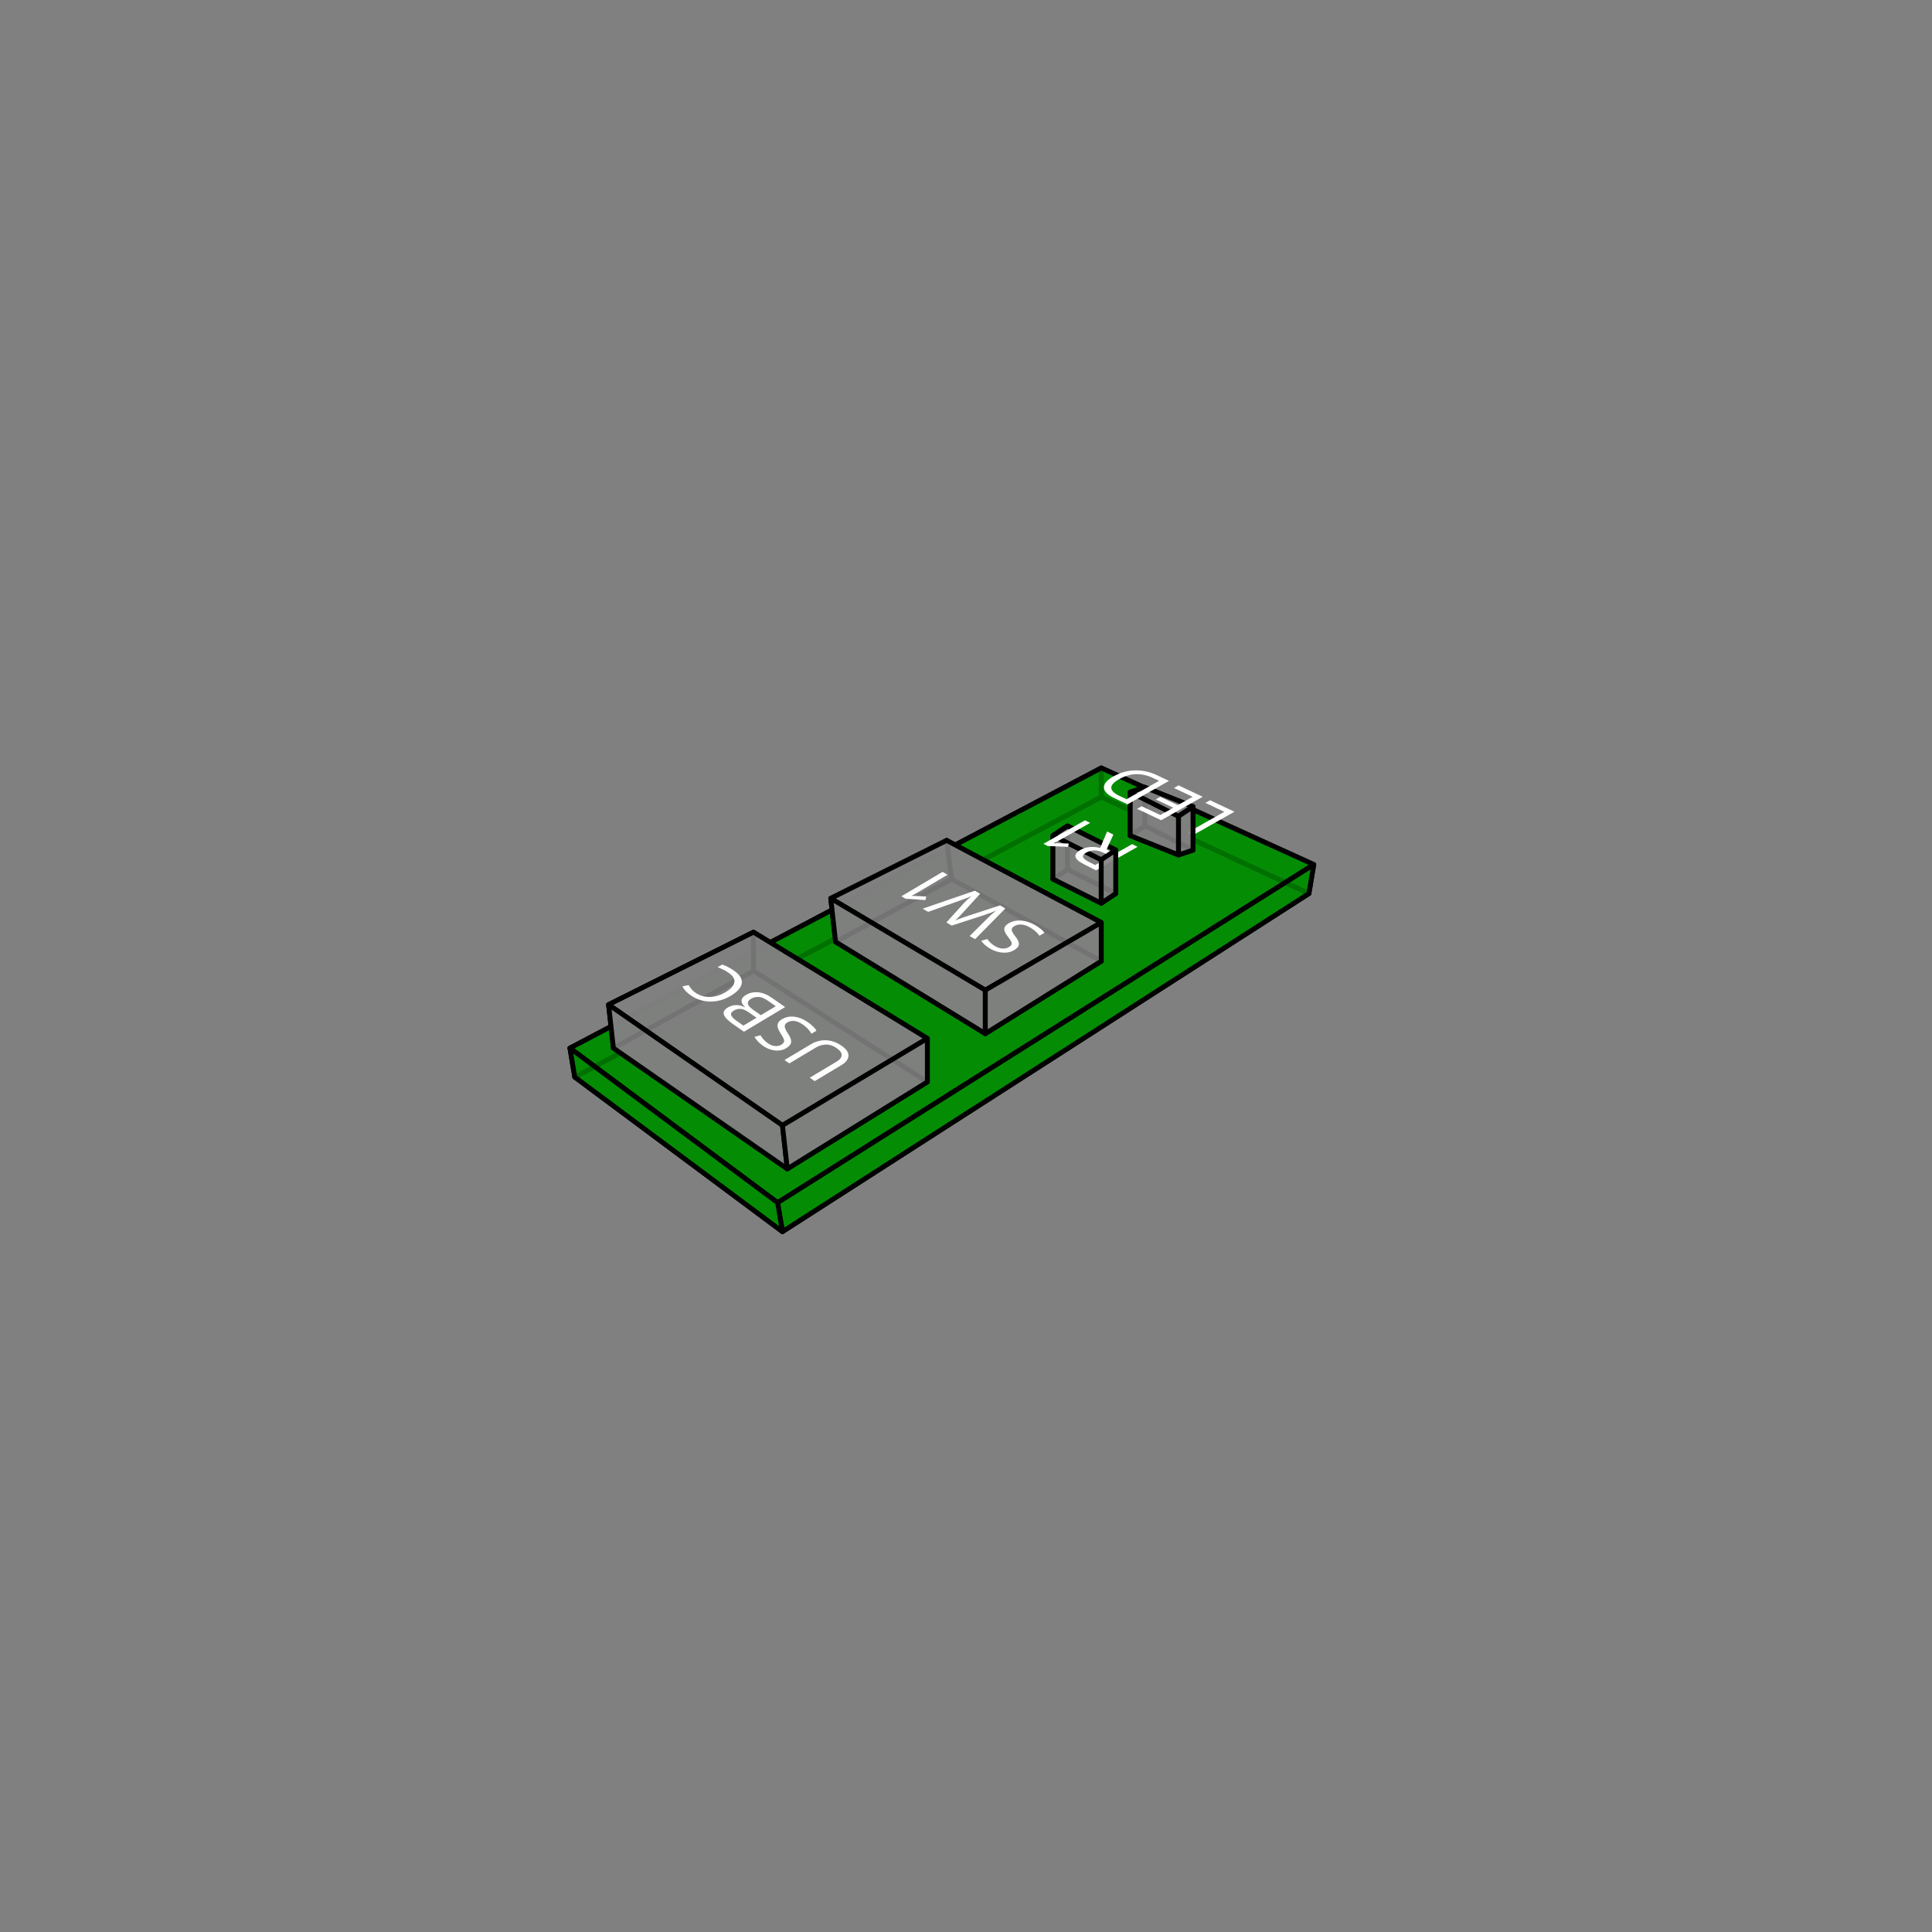
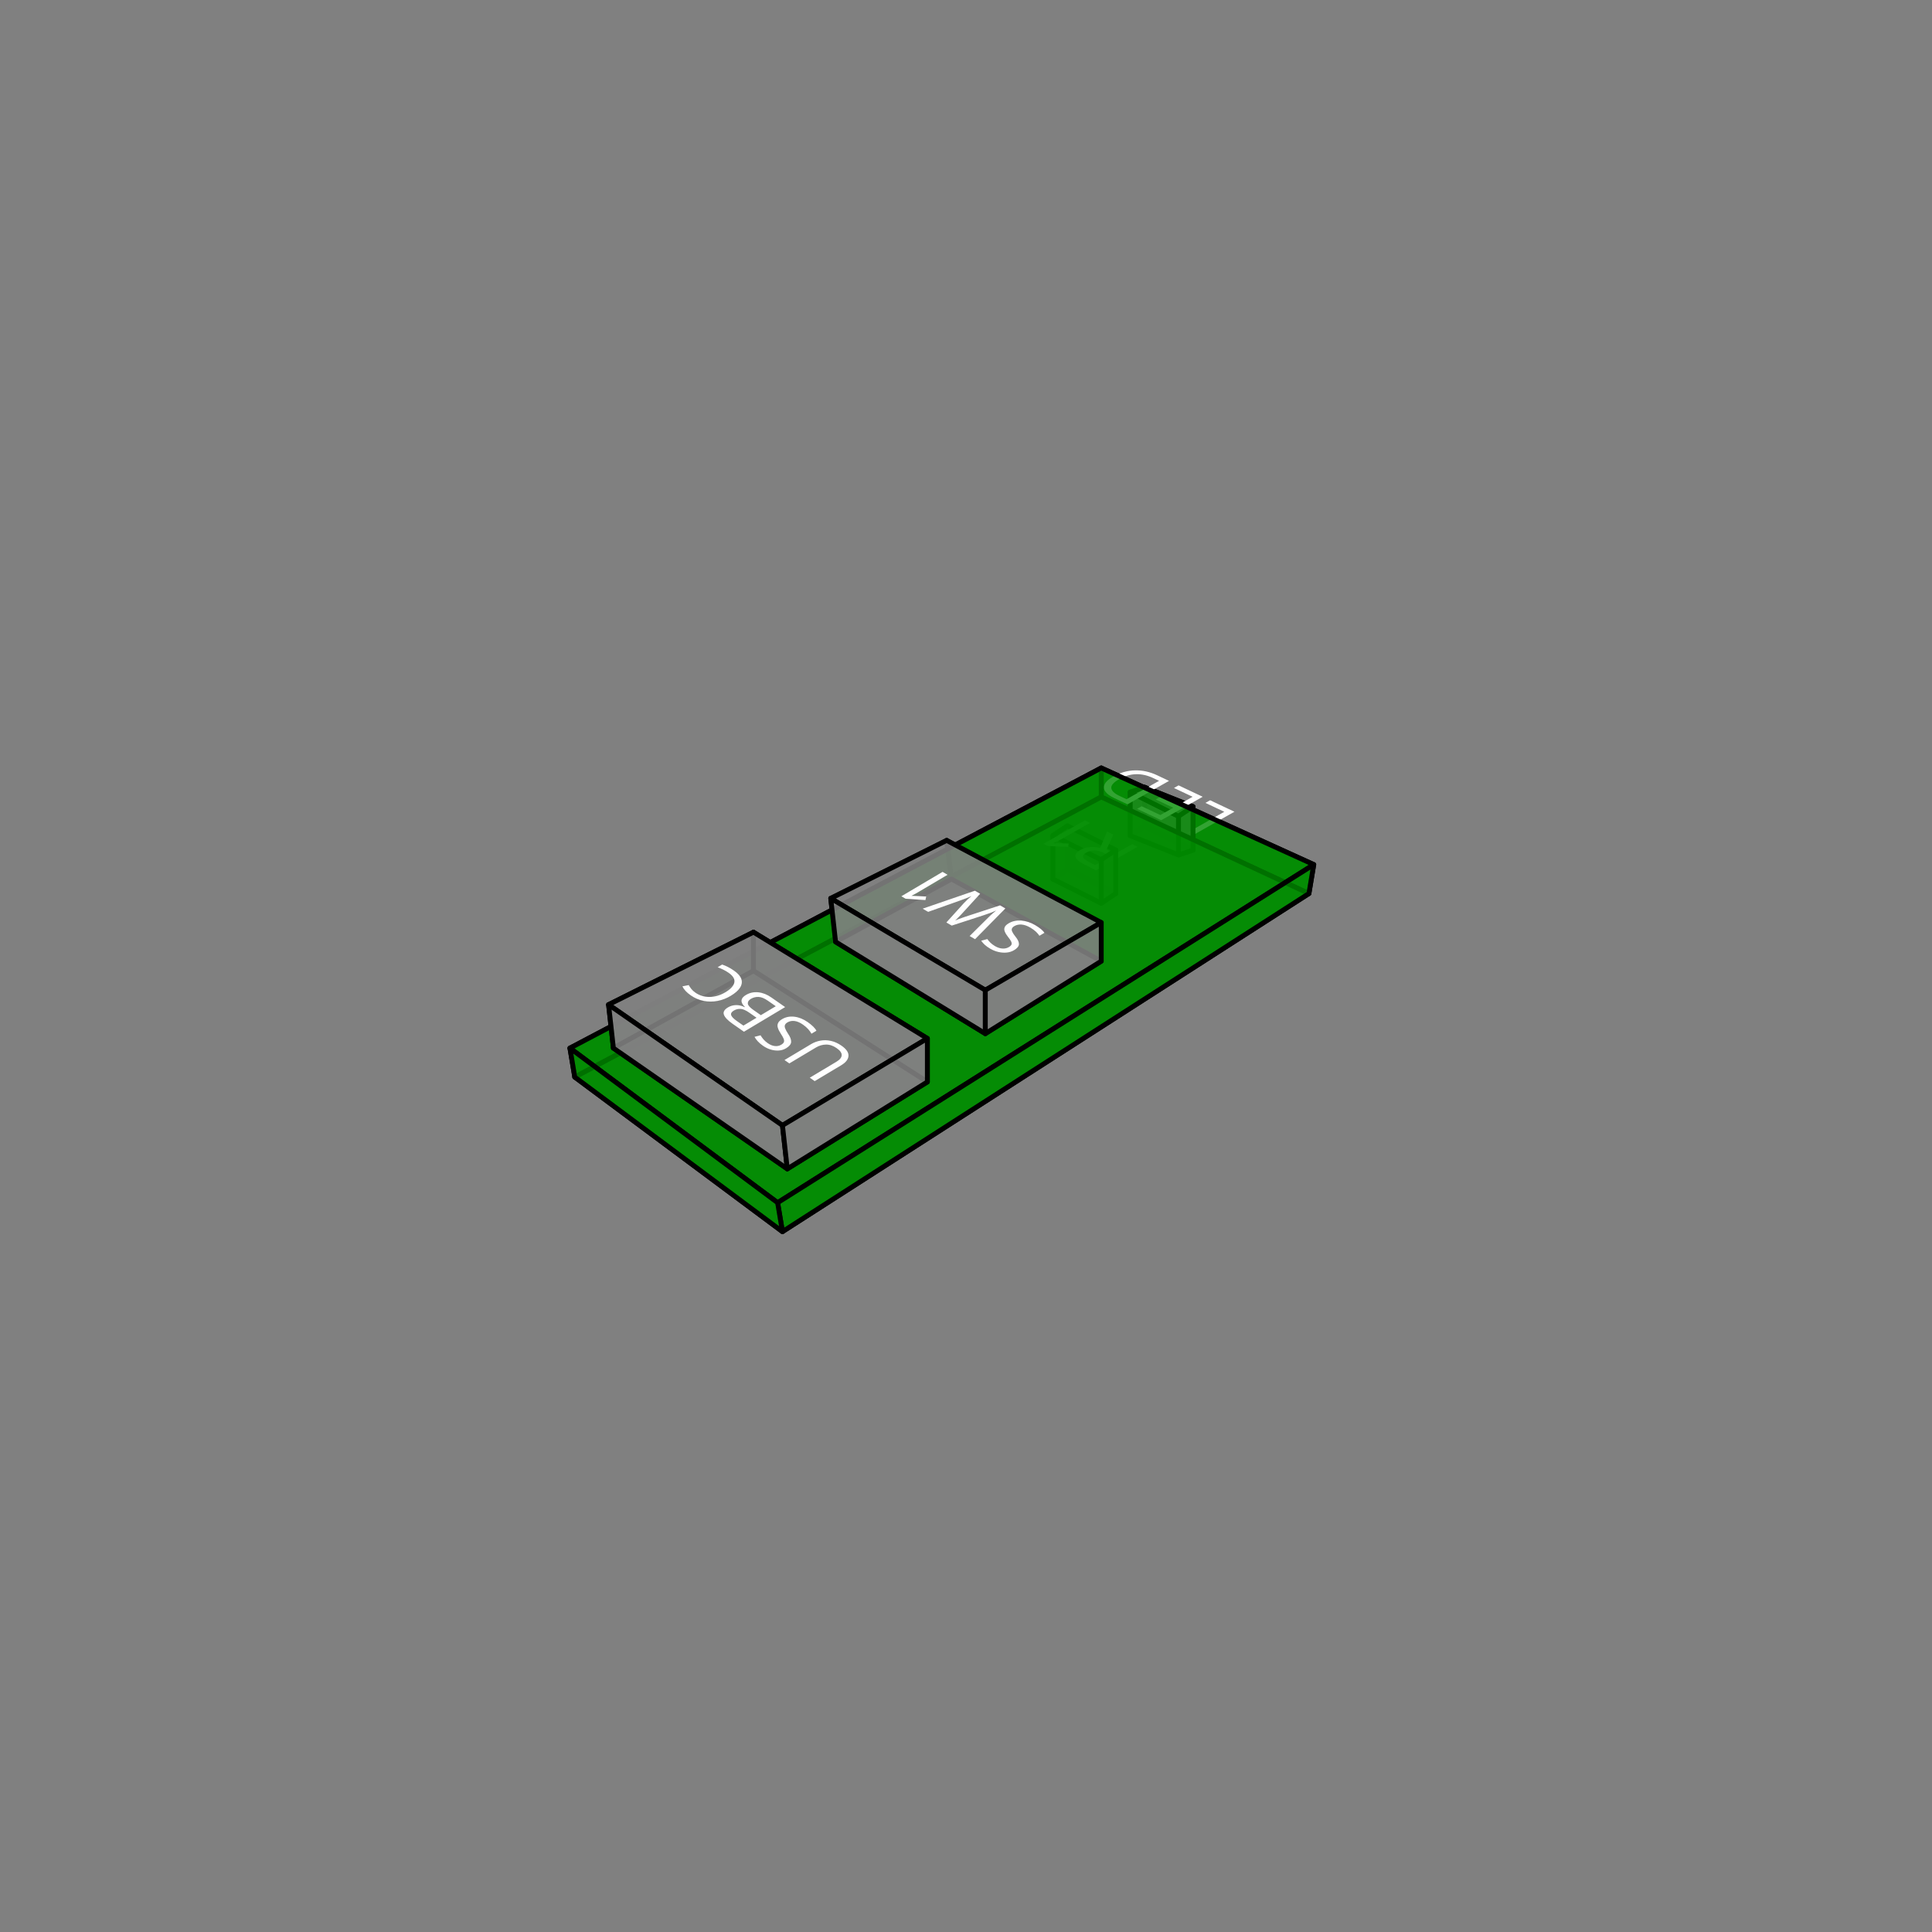
<svg xmlns="http://www.w3.org/2000/svg" width="400" height="400" viewBox="-200 -200 400 400">
  <rect x="-200" y="-200" width="400" height="400" fill="gray" />
  <g stroke="#000" stroke-width="1" stroke-linecap="round" stroke-linejoin="round">
    <polygon fill="rgba(0,140,0,0.8)" points="71,-15 72,-21 28,-41 28,-35" />
-     <polygon fill="rgba(0,140,0,0.8)" points="-38,55 -81,23 28,-35 71,-15" />
-     <polygon fill="rgba(0,140,0,0.8)" points="-81,23 -82,17 28,-41 28,-35" />
-     <polygon fill="rgba(0,140,0,0.8)" points="-39,49 -82,17 28,-41 72,-21" />
+     <polygon fill="rgba(128,128,128,0.9)" points="34,-27 34,-36 37,-37 37,-29" />
+     <polygon fill="rgba(128,128,128,0.9)" points="44,-23 34,-27 37,-29 47,-24" />
    <polygon fill="rgba(128,128,128,0.9)" points="47,-24 47,-33 37,-37 37,-29" />
-     <polygon fill="rgba(128,128,128,0.9)" points="44,-23 34,-27 37,-29 47,-24" />
-     <polygon fill="rgba(128,128,128,0.9)" points="34,-27 34,-36 37,-37 37,-29" />
    <polygon fill="rgba(128,128,128,0.9)" points="44,-23 34,-27 34,-36 44,-31" />
    <polygon fill="rgba(128,128,128,0.9)" points="44,-31 34,-36 37,-37 47,-33" />
  </g>
  <g font-family="sans-serif" font-size="14" text-anchor="middle" dominant-baseline="central" transform="matrix(-0.8954357 -0.4224389 0.8593533 -0.4858114 40.78101 -34.08101)">
    <text x="0" y="0" fill="white">LED</text>
  </g>
  <g stroke="#000" stroke-width="1" stroke-linecap="round" stroke-linejoin="round">
    <polygon fill="rgba(128,128,128,0.9)" points="44,-23 44,-31 47,-33 47,-24" />
-     <polygon fill="rgba(0,140,0,0.8)" points="-38,55 -39,49 72,-21 71,-15" />
+     <polygon fill="rgba(128,128,128,0.9)" points="18,-18 18,-27 21,-29 21,-20" />
+     <polygon fill="rgba(128,128,128,0.9)" points="28,-13 18,-18 21,-20 31,-15" />
+     <polygon fill="rgba(0,140,0,0.8)" points="-81,23 -82,17 28,-41 28,-35" />
    <polygon fill="rgba(128,128,128,0.9)" points="31,-15 31,-24 21,-29 21,-20" />
-     <polygon fill="rgba(128,128,128,0.9)" points="28,-13 18,-18 21,-20 31,-15" />
-     <polygon fill="rgba(128,128,128,0.9)" points="18,-18 18,-27 21,-29 21,-20" />
    <polygon fill="rgba(128,128,128,0.9)" points="28,-13 18,-18 18,-27 28,-22" />
-     <polygon fill="rgba(128,128,128,0.9)" points="28,-1 28,-9 -4,-26 -3,-18" />
-     <polygon fill="rgba(128,128,128,0.9)" points="4,14 -27,-5 -3,-18 28,-1" />
-     <polygon fill="rgba(128,128,128,0.9)" points="-27,-5 -28,-14 -4,-26 -3,-18" />
    <polygon fill="rgba(128,128,128,0.9)" points="28,-22 18,-27 21,-29 31,-24" />
  </g>
  <g font-family="sans-serif" font-size="14" text-anchor="middle" dominant-baseline="central" transform="matrix(-0.8843437 -0.4459195 0.8608113 -0.4866357 24.66032 -25.15015)">
    <text x="0" y="0" fill="white">R1</text>
  </g>
  <g stroke="#000" stroke-width="1" stroke-linecap="round" stroke-linejoin="round">
    <polygon fill="rgba(128,128,128,0.9)" points="28,-13 28,-22 31,-24 31,-15" />
+     <polygon fill="rgba(128,128,128,0.9)" points="-27,-5 -28,-14 -4,-26 -3,-18" />
+     <polygon fill="rgba(128,128,128,0.9)" points="28,-1 28,-9 -4,-26 -3,-18" />
+     <polygon fill="rgba(0,140,0,0.8)" points="-38,55 -81,23 28,-35 71,-15" />
+     <polygon fill="rgba(0,140,0,0.8)" points="-39,49 -82,17 28,-41 72,-21" />
+     <polygon fill="rgba(128,128,128,0.9)" points="4,14 -27,-5 -3,-18 28,-1" />
    <polygon fill="rgba(128,128,128,0.9)" points="4,5 -28,-14 -4,-26 28,-9" />
  </g>
  <g font-family="sans-serif" font-size="14" text-anchor="middle" dominant-baseline="central" transform="matrix(-0.8563993 -0.4987652 0.852937 -0.5047738 0.2102568 -11.09953)">
    <text x="0" y="0" fill="white">SW1</text>
  </g>
  <g stroke="#000" stroke-width="1" stroke-linecap="round" stroke-linejoin="round">
    <polygon fill="rgba(128,128,128,0.9)" points="4,14 -27,-5 -28,-14 4,5" />
    <polygon fill="rgba(128,128,128,0.9)" points="4,14 4,5 28,-9 28,-1" />
+     <polygon fill="rgba(0,140,0,0.8)" points="-38,55 -39,49 72,-21 71,-15" />
+     <polygon fill="rgba(128,128,128,0.9)" points="-73,17 -74,8 -44,-7 -44,1" />
    <polygon fill="rgba(128,128,128,0.9)" points="-8,24 -8,15 -44,-7 -44,1" />
    <polygon fill="rgba(128,128,128,0.9)" points="-37,42 -73,17 -44,1 -8,24" />
-     <polygon fill="rgba(128,128,128,0.9)" points="-73,17 -74,8 -44,-7 -44,1" />
    <polygon fill="rgba(128,128,128,0.9)" points="-38,33 -74,8 -44,-7 -8,15" />
  </g>
  <g font-family="sans-serif" font-size="14" text-anchor="middle" dominant-baseline="central" transform="matrix(-0.8131931 -0.5676814 0.8526841 -0.5101891 -40.98355 12.03907)">
    <text x="0" y="0" fill="white">USBC</text>
  </g>
  <g stroke="#000" stroke-width="1" stroke-linecap="round" stroke-linejoin="round">
    <polygon fill="rgba(0,140,0,0.8)" points="-38,55 -81,23 -82,17 -39,49" />
    <polygon fill="rgba(128,128,128,0.9)" points="-37,42 -73,17 -74,8 -38,33" />
    <polygon fill="rgba(128,128,128,0.9)" points="-37,42 -38,33 -8,15 -8,24" />
  </g>
</svg>
